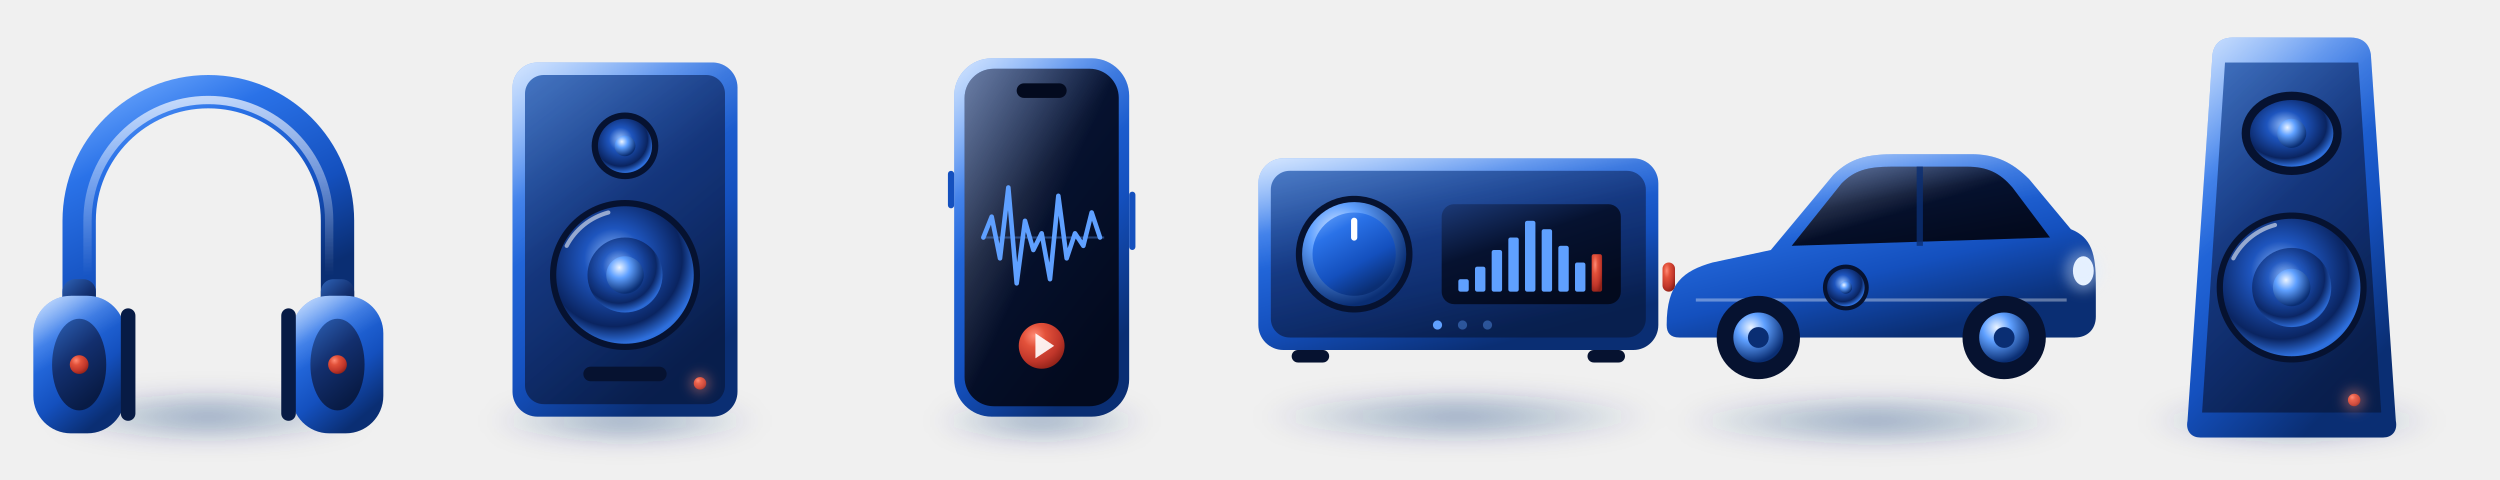
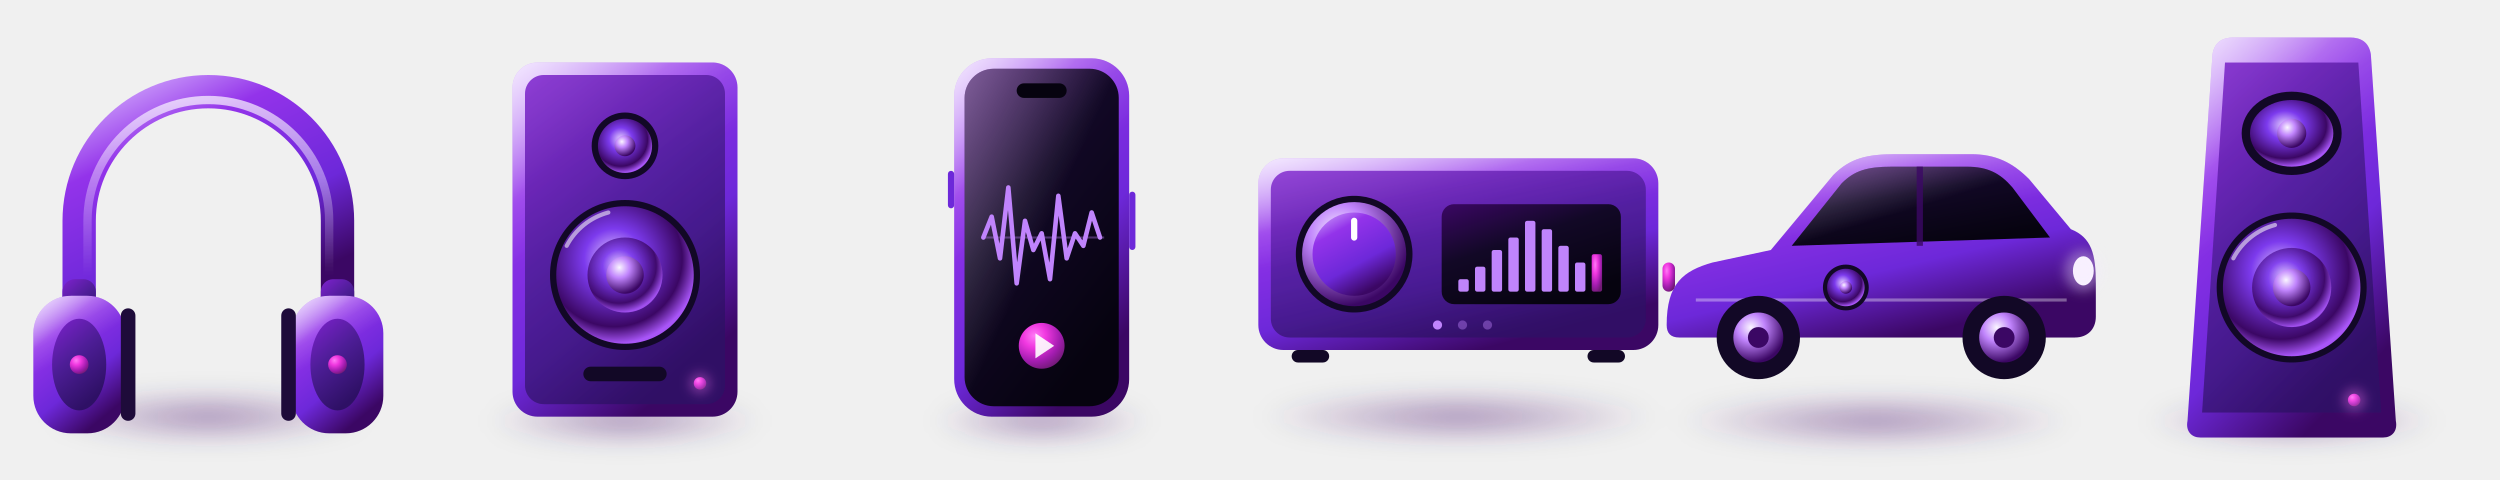
<svg xmlns="http://www.w3.org/2000/svg" viewBox="0 0 1200 230" role="img" aria-label="Headphones, a bookshelf speaker, a phone, a DAC and amplifier, a car, and a studio monitor, each rendered as a glossy blue object">
  <defs>
    <linearGradient id="lac" x1="0" y1="0" x2=".55" y2="1">
-       <stop offset="0" stop-color="#6FAAFF" />
-       <stop offset=".3" stop-color="#2A72E8" />
-       <stop offset=".7" stop-color="#1450BE" />
-       <stop offset="1" stop-color="#0A2E73" />
+       <stop offset="0" stop-color="#D8B4FE" />
+       <stop offset=".3" stop-color="#9333EA" />
+       <stop offset=".7" stop-color="#6D28D9" />
+       <stop offset="1" stop-color="#3B0764" />
    </linearGradient>
    <linearGradient id="lacdark" x1="0" y1="0" x2=".5" y2="1">
-       <stop offset="0" stop-color="#2E63B8" />
-       <stop offset=".5" stop-color="#132F6E" />
-       <stop offset="1" stop-color="#081B45" />
+       <stop offset="0" stop-color="#7E22CE" />
+       <stop offset=".5" stop-color="#4C1D95" />
+       <stop offset="1" stop-color="#2E1065" />
    </linearGradient>
    <linearGradient id="sweep" x1="0" y1="0" x2=".4" y2="1">
      <stop offset="0" stop-color="#fff" stop-opacity=".7" />
      <stop offset=".35" stop-color="#fff" stop-opacity=".12" />
      <stop offset=".5" stop-color="#fff" stop-opacity="0" />
    </linearGradient>
    <linearGradient id="rim" x1="0" y1="0" x2="0" y2="1">
      <stop offset="0" stop-color="#fff" stop-opacity=".85" />
      <stop offset="1" stop-color="#fff" stop-opacity="0" />
    </linearGradient>
    <radialGradient id="cone" cx=".42" cy=".38" r=".62">
-       <stop offset="0" stop-color="#9CC4FF" />
-       <stop offset=".35" stop-color="#1E55BE" />
-       <stop offset=".8" stop-color="#0A2460" />
-       <stop offset="1" stop-color="#2E6FDC" />
+       <stop offset="0" stop-color="#E9D5FF" />
+       <stop offset=".35" stop-color="#7C3AED" />
+       <stop offset=".8" stop-color="#3B0764" />
+       <stop offset="1" stop-color="#A855F7" />
    </radialGradient>
    <radialGradient id="dome" cx=".35" cy=".3" r=".7">
-       <stop offset="0" stop-color="#EAF3FF" />
-       <stop offset=".4" stop-color="#5FA0FF" />
-       <stop offset="1" stop-color="#0A2E73" />
+       <stop offset="0" stop-color="#FAF5FF" />
+       <stop offset=".4" stop-color="#C084FC" />
+       <stop offset="1" stop-color="#3B0764" />
    </radialGradient>
    <radialGradient id="red" cx=".34" cy=".28" r=".78">
-       <stop offset="0" stop-color="#FF8A74" />
-       <stop offset=".32" stop-color="#E2513A" />
-       <stop offset=".72" stop-color="#C0362A" />
-       <stop offset="1" stop-color="#8E2118" />
+       <stop offset="0" stop-color="#FF7AF5" />
+       <stop offset=".32" stop-color="#F038E0" />
+       <stop offset=".72" stop-color="#A21CAF" />
+       <stop offset="1" stop-color="#701A75" />
    </radialGradient>
    <linearGradient id="glass" x1="0" y1="0" x2=".6" y2="1">
-       <stop offset="0" stop-color="#1C3A78" />
-       <stop offset=".45" stop-color="#061230" />
-       <stop offset="1" stop-color="#030A1E" />
+       <stop offset="0" stop-color="#3B0764" />
+       <stop offset=".45" stop-color="#120826" />
+       <stop offset="1" stop-color="#06030F" />
    </linearGradient>
    <linearGradient id="reflect" x1="0" y1="0" x2="1" y2="1">
      <stop offset="0" stop-color="#fff" stop-opacity=".35" />
      <stop offset=".5" stop-color="#fff" stop-opacity="0" />
    </linearGradient>
    <radialGradient id="shade">
-       <stop offset="0" stop-color="#0A2E73" stop-opacity=".45" />
-       <stop offset="1" stop-color="#0A2E73" stop-opacity="0" />
+       <stop offset="0" stop-color="#3B0764" stop-opacity=".45" />
+       <stop offset="1" stop-color="#3B0764" stop-opacity="0" />
    </radialGradient>
    <filter id="blur" x="-30%" y="-60%" width="160%" height="220%">
      <feGaussianBlur stdDeviation="6" />
    </filter>
    <filter id="glow" x="-50%" y="-50%" width="200%" height="200%">
      <feGaussianBlur stdDeviation="2.5" />
    </filter>
  </defs>
  <g filter="url(#blur)">
    <ellipse cx="100" cy="200" rx="78" ry="12" fill="url(#shade)" />
    <ellipse cx="300" cy="202" rx="66" ry="11" fill="url(#shade)" />
    <ellipse cx="500" cy="202" rx="52" ry="10" fill="url(#shade)" />
    <ellipse cx="700" cy="200" rx="96" ry="12" fill="url(#shade)" />
    <ellipse cx="900" cy="202" rx="96" ry="12" fill="url(#shade)" />
    <ellipse cx="1100" cy="202" rx="70" ry="11" fill="url(#shade)" />
  </g>
  <g transform="translate(100,112)">
    <path d="M-62 40 V-6 a62 62 0 0 1 124 0 V40" fill="none" stroke="url(#lac)" stroke-width="16" stroke-linecap="round" />
    <path d="M-58 20 V-6 a58 58 0 0 1 116 0 V20" fill="none" stroke="url(#rim)" stroke-width="4" stroke-linecap="round" opacity=".8" />
    <rect x="-70" y="22" width="16" height="28" rx="6" fill="url(#lacdark)" />
    <rect x="54" y="22" width="16" height="28" rx="6" fill="url(#lacdark)" />
    <rect x="-84" y="30" width="44" height="66" rx="18" fill="url(#lac)" />
    <rect x="40" y="30" width="44" height="66" rx="18" fill="url(#lac)" />
    <rect x="-84" y="30" width="44" height="66" rx="18" fill="url(#sweep)" />
    <rect x="40" y="30" width="44" height="66" rx="18" fill="url(#sweep)" />
    <ellipse cx="-62" cy="63" rx="13" ry="22" fill="url(#lacdark)" />
    <ellipse cx="62" cy="63" rx="13" ry="22" fill="url(#lacdark)" />
    <circle cx="-62" cy="63" r="4.5" fill="url(#red)" />
    <circle cx="62" cy="63" r="4.5" fill="url(#red)" />
-     <rect x="-42" y="36" width="7" height="54" rx="3.5" fill="#071B45" />
-     <rect x="35" y="36" width="7" height="54" rx="3.5" fill="#071B45" />
+     <rect x="-42" y="36" width="7" height="54" rx="3.5" fill="#1E0B3A" />
+     <rect x="35" y="36" width="7" height="54" rx="3.5" fill="#1E0B3A" />
  </g>
  <g transform="translate(300,112)">
    <rect x="-54" y="-82" width="108" height="170" rx="12" fill="url(#lac)" />
    <rect x="-54" y="-82" width="108" height="170" rx="12" fill="url(#sweep)" />
    <rect x="-48" y="-76" width="96" height="158" rx="9" fill="url(#lacdark)" opacity=".85" />
-     <circle cx="0" cy="20" r="36" fill="#061230" />
+     <circle cx="0" cy="20" r="36" fill="#120826" />
    <circle cx="0" cy="20" r="33" fill="url(#cone)" />
    <circle cx="0" cy="20" r="18" fill="url(#cone)" opacity=".9" />
    <circle cx="0" cy="20" r="9" fill="url(#dome)" />
    <path d="M-28 6 a32 32 0 0 1 20 -16" fill="none" stroke="#fff" stroke-width="2" stroke-linecap="round" opacity=".55" />
-     <circle cx="0" cy="-42" r="16" fill="#061230" />
+     <circle cx="0" cy="-42" r="16" fill="#120826" />
    <circle cx="0" cy="-42" r="13" fill="url(#cone)" />
    <circle cx="0" cy="-42" r="5" fill="url(#dome)" />
-     <rect x="-20" y="64" width="40" height="7" rx="3.5" fill="#061230" />
+     <rect x="-20" y="64" width="40" height="7" rx="3.5" fill="#120826" />
    <circle cx="36" cy="72" r="3" fill="url(#red)" />
-     <circle cx="36" cy="72" r="5" fill="#FF8A74" opacity=".35" filter="url(#glow)" />
+     <circle cx="36" cy="72" r="5" fill="#FF7AF5" opacity=".35" filter="url(#glow)" />
  </g>
  <g transform="translate(500,112)">
    <rect x="-42" y="-84" width="84" height="172" rx="18" fill="url(#lac)" />
    <rect x="-42" y="-84" width="84" height="172" rx="18" fill="url(#sweep)" />
    <rect x="-37" y="-79" width="74" height="162" rx="14" fill="url(#glass)" />
    <rect x="-37" y="-79" width="74" height="162" rx="14" fill="url(#reflect)" />
-     <path d="M-28 2 l4 -10 l4 20 l4 -34 l4 46 l4 -30 l4 14 l4 -8 l4 22 l4 -40 l4 30 l4 -12 l4 6 l4 -16 l4 12" fill="none" stroke="#5FA0FF" stroke-width="2.2" stroke-linecap="round" stroke-linejoin="round" />
-     <path d="M-28 2 H30" stroke="#5FA0FF" stroke-width="1" opacity=".35" />
+     <path d="M-28 2 l4 -10 l4 20 l4 -34 l4 46 l4 -30 l4 14 l4 -8 l4 22 l4 -40 l4 30 l4 -12 l4 6 l4 -16 l4 12" fill="none" stroke="#C084FC" stroke-width="2.2" stroke-linecap="round" stroke-linejoin="round" />
+     <path d="M-28 2 H30" stroke="#C084FC" stroke-width="1" opacity=".35" />
    <circle cx="0" cy="54" r="11" fill="url(#red)" />
    <path d="M-3 48 l9 6 l-9 6 z" fill="#fff" opacity=".9" />
-     <rect x="-12" y="-72" width="24" height="7" rx="3.5" fill="#030A1E" />
-     <rect x="-45" y="-30" width="3" height="18" rx="1.5" fill="#1450BE" />
-     <rect x="42" y="-20" width="3" height="28" rx="1.5" fill="#1450BE" />
+     <rect x="-12" y="-72" width="24" height="7" rx="3.5" fill="#06030F" />
+     <rect x="-45" y="-30" width="3" height="18" rx="1.5" fill="#6D28D9" />
+     <rect x="42" y="-20" width="3" height="28" rx="1.5" fill="#6D28D9" />
  </g>
  <g transform="translate(700,112)">
    <rect x="-96" y="-36" width="192" height="92" rx="12" fill="url(#lac)" />
    <rect x="-96" y="-36" width="192" height="92" rx="12" fill="url(#sweep)" />
    <rect x="-90" y="-30" width="180" height="80" rx="9" fill="url(#lacdark)" opacity=".8" />
-     <circle cx="-50" cy="10" r="28" fill="#061230" />
+     <circle cx="-50" cy="10" r="28" fill="#120826" />
    <circle cx="-50" cy="10" r="25" fill="url(#dome)" />
    <circle cx="-50" cy="10" r="20" fill="url(#lac)" />
    <path d="M-50 -6 L-50 2" stroke="#fff" stroke-width="3" stroke-linecap="round" />
    <rect x="-8" y="-14" width="86" height="48" rx="6" fill="url(#glass)" />
-     <g fill="#5FA0FF">
+     <g fill="#C084FC">
      <rect x="0" y="22" width="5" height="6" rx="1" />
      <rect x="8" y="16" width="5" height="12" rx="1" />
      <rect x="16" y="8" width="5" height="20" rx="1" />
      <rect x="24" y="2" width="5" height="26" rx="1" />
      <rect x="32" y="-6" width="5" height="34" rx="1" />
      <rect x="40" y="-2" width="5" height="30" rx="1" />
      <rect x="48" y="6" width="5" height="22" rx="1" />
      <rect x="56" y="14" width="5" height="14" rx="1" />
    </g>
    <rect x="64" y="10" width="5" height="18" rx="1" fill="url(#red)" />
-     <circle cx="-10" cy="44" r="2.2" fill="#5FA0FF" />
-     <circle cx="2" cy="44" r="2.2" fill="#5FA0FF" opacity=".4" />
-     <circle cx="14" cy="44" r="2.2" fill="#5FA0FF" opacity=".4" />
-     <rect x="-80" y="56" width="18" height="6" rx="3" fill="#061230" />
-     <rect x="62" y="56" width="18" height="6" rx="3" fill="#061230" />
+     <circle cx="-10" cy="44" r="2.2" fill="#C084FC" />
+     <circle cx="2" cy="44" r="2.2" fill="#C084FC" opacity=".4" />
+     <circle cx="14" cy="44" r="2.2" fill="#C084FC" opacity=".4" />
+     <rect x="-80" y="56" width="18" height="6" rx="3" fill="#120826" />
+     <rect x="62" y="56" width="18" height="6" rx="3" fill="#120826" />
  </g>
  <g transform="translate(900,112)">
    <path d="M-100 44 C-100 24 -92 18 -78 14 L-50 8 L-20 -28 C-12 -36 -4 -38 10 -38 L46 -38 C58 -38 66 -34 74 -26 L94 -2 C104 2 106 10 106 24 L106 40 C106 46 102 50 96 50 L-94 50 C-98 50 -100 48 -100 44 Z" fill="url(#lac)" />
    <path d="M-100 44 C-100 24 -92 18 -78 14 L-50 8 L-20 -28 C-12 -36 -4 -38 10 -38 L46 -38 C58 -38 66 -34 74 -26 L94 -2 C104 2 106 10 106 24 L106 40 C106 46 102 50 96 50 L-94 50 C-98 50 -100 48 -100 44 Z" fill="url(#sweep)" />
    <path d="M-40 6 L-16 -24 C-10 -30 -4 -32 8 -32 L44 -32 C54 -32 60 -29 66 -22 L84 2 Z" fill="url(#glass)" />
    <path d="M-40 6 L-16 -24 C-10 -30 -4 -32 8 -32 L44 -32 C54 -32 60 -29 66 -22 L84 2 Z" fill="url(#reflect)" />
-     <rect x="20" y="-32" width="3" height="38" fill="#0A2E73" opacity=".8" />
+     <rect x="20" y="-32" width="3" height="38" fill="#3B0764" opacity=".8" />
    <path d="M-86 32 H92" stroke="#fff" stroke-width="1.5" opacity=".35" />
-     <circle cx="-56" cy="50" r="20" fill="#061230" />
+     <circle cx="-56" cy="50" r="20" fill="#120826" />
    <circle cx="-56" cy="50" r="12" fill="url(#dome)" />
-     <circle cx="-56" cy="50" r="5" fill="#0A2E73" />
-     <circle cx="62" cy="50" r="20" fill="#061230" />
+     <circle cx="-56" cy="50" r="5" fill="#3B0764" />
+     <circle cx="62" cy="50" r="20" fill="#120826" />
    <circle cx="62" cy="50" r="12" fill="url(#dome)" />
-     <circle cx="62" cy="50" r="5" fill="#0A2E73" />
-     <ellipse cx="100" cy="18" rx="5" ry="7" fill="#EAF3FF" />
-     <ellipse cx="100" cy="18" rx="9" ry="10" fill="#DCEBFF" opacity=".35" filter="url(#glow)" />
+     <circle cx="62" cy="50" r="5" fill="#3B0764" />
+     <ellipse cx="100" cy="18" rx="5" ry="7" fill="#FAF5FF" />
+     <ellipse cx="100" cy="18" rx="9" ry="10" fill="#F3E8FF" opacity=".35" filter="url(#glow)" />
    <rect x="-102" y="14" width="6" height="14" rx="3" fill="url(#red)" />
-     <circle cx="-14" cy="26" r="11" fill="#061230" />
+     <circle cx="-14" cy="26" r="11" fill="#120826" />
    <circle cx="-14" cy="26" r="9" fill="url(#cone)" />
    <circle cx="-14" cy="26" r="3" fill="url(#dome)" />
  </g>
  <g transform="translate(1100,112)">
    <path d="M-50 90 L-38 -86 C-37 -92 -33 -94 -28 -94 L28 -94 C33 -94 37 -92 38 -86 L50 90 C51 95 48 98 44 98 L-44 98 C-48 98 -51 95 -50 90 Z" fill="url(#lac)" />
    <path d="M-50 90 L-38 -86 C-37 -92 -33 -94 -28 -94 L28 -94 C33 -94 37 -92 38 -86 L50 90 C51 95 48 98 44 98 L-44 98 C-48 98 -51 95 -50 90 Z" fill="url(#sweep)" />
    <path d="M-43 86 L-32 -82 L32 -82 L43 86 Z" fill="url(#lacdark)" opacity=".85" />
-     <ellipse cx="0" cy="-48" rx="24" ry="20" fill="#061230" />
+     <ellipse cx="0" cy="-48" rx="24" ry="20" fill="#120826" />
    <ellipse cx="0" cy="-48" rx="20" ry="16" fill="url(#cone)" />
    <circle cx="0" cy="-48" r="7" fill="url(#dome)" />
-     <circle cx="0" cy="26" r="36" fill="#061230" />
+     <circle cx="0" cy="26" r="36" fill="#120826" />
    <circle cx="0" cy="26" r="33" fill="url(#cone)" />
    <circle cx="0" cy="26" r="19" fill="url(#cone)" opacity=".9" />
    <circle cx="0" cy="26" r="9" fill="url(#dome)" />
    <path d="M-28 12 a32 32 0 0 1 20 -16" fill="none" stroke="#fff" stroke-width="2" stroke-linecap="round" opacity=".55" />
    <circle cx="30" cy="80" r="3" fill="url(#red)" />
-     <circle cx="30" cy="80" r="5.5" fill="#FF8A74" opacity=".35" filter="url(#glow)" />
+     <circle cx="30" cy="80" r="5.5" fill="#FF7AF5" opacity=".35" filter="url(#glow)" />
  </g>
</svg>
